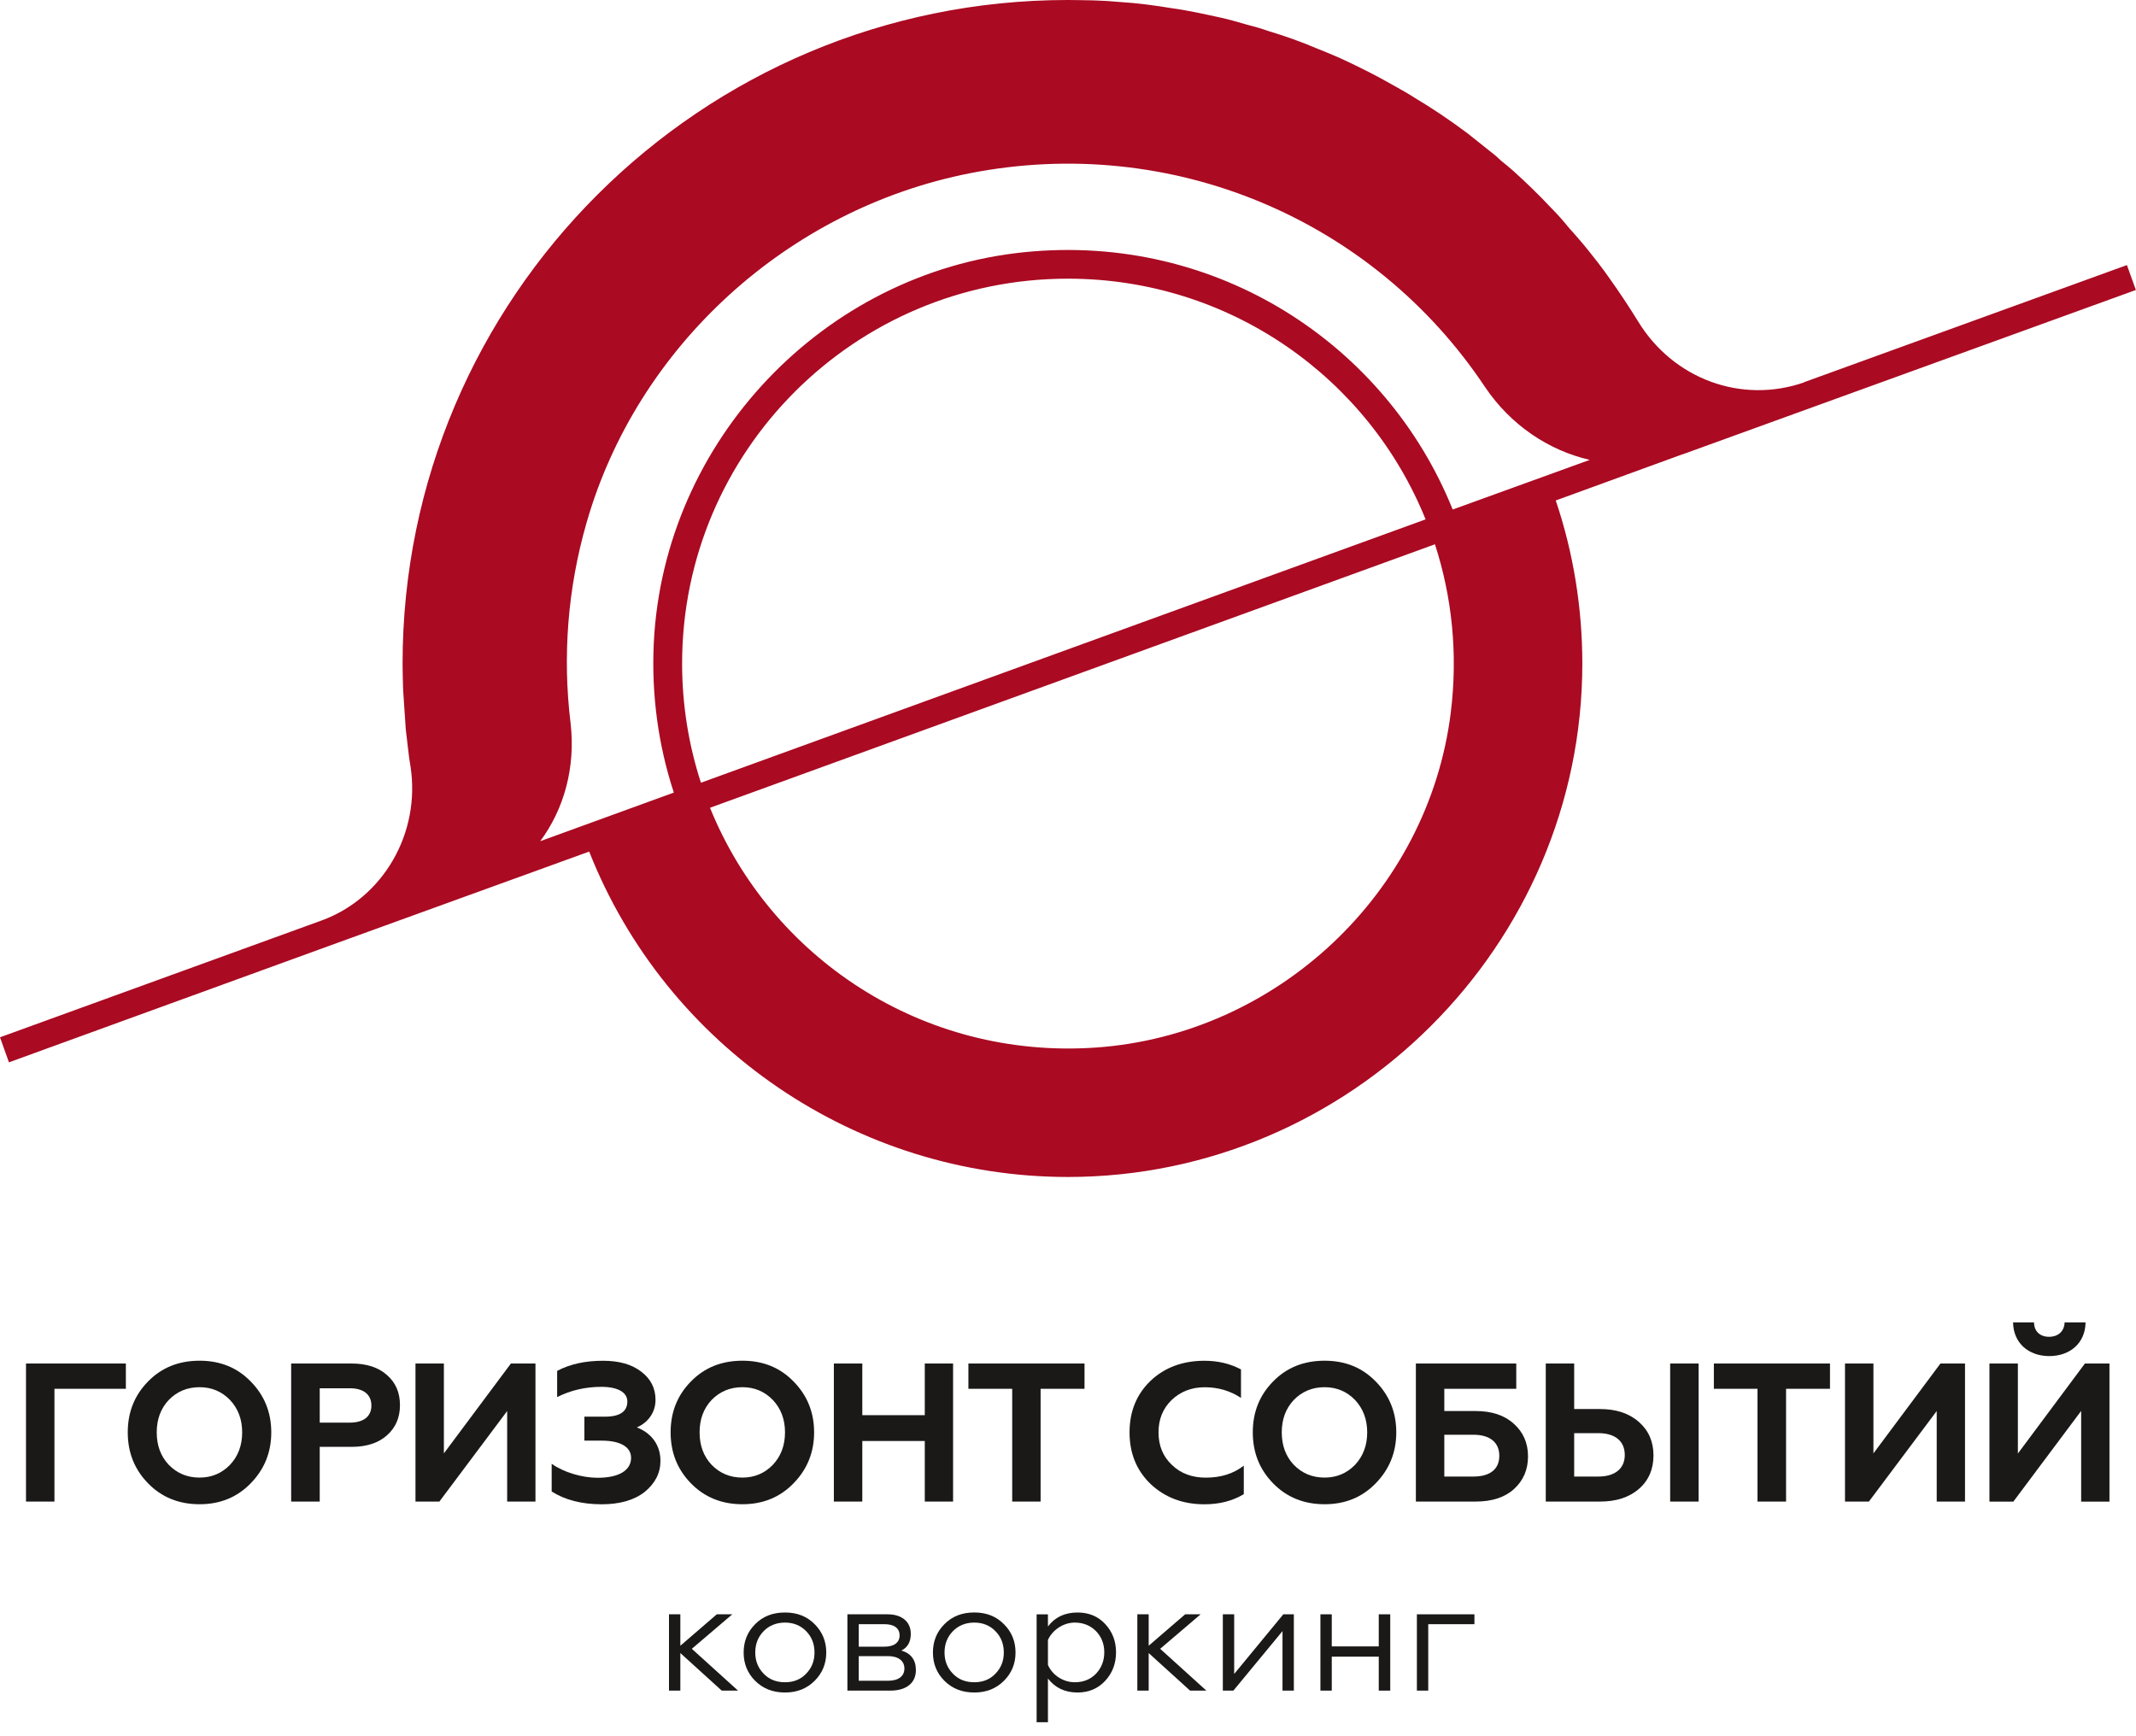
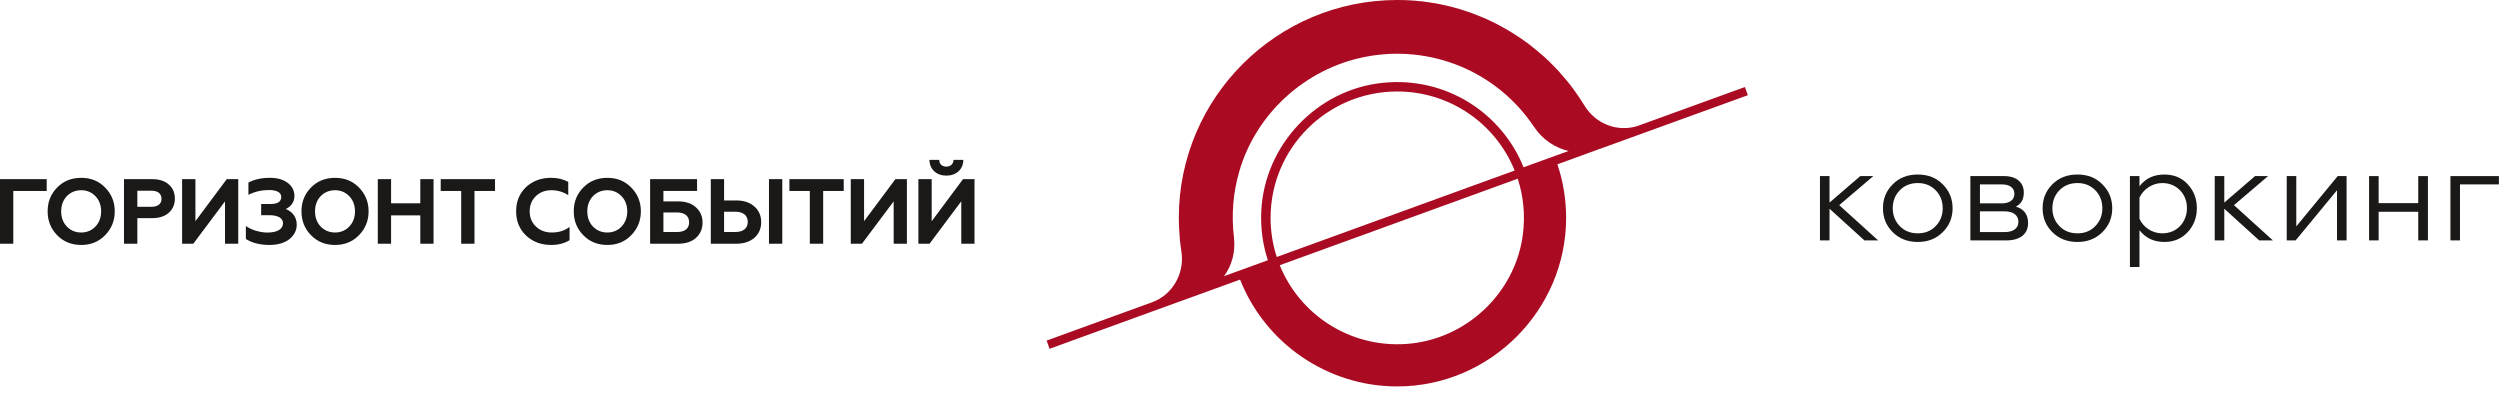
- <svg xmlns="http://www.w3.org/2000/svg" width="80" height="65" viewBox="0 0 80 65" fill="none">
-   <path fill-rule="evenodd" clip-rule="evenodd" d="M0.974 56.243V51.072H4.714V52.019H2.039V56.243H0.974Z" fill="#1B1918" />
-   <path fill-rule="evenodd" clip-rule="evenodd" d="M5.545 51.745C6.055 51.221 6.7 50.967 7.475 50.967C8.245 50.967 8.88 51.221 9.39 51.745C9.9 52.263 10.16 52.897 10.16 53.65C10.16 54.403 9.9 55.036 9.39 55.559C8.88 56.083 8.245 56.343 7.475 56.343C6.7 56.343 6.055 56.083 5.545 55.559C5.035 55.036 4.785 54.403 4.785 53.65C4.785 52.897 5.035 52.263 5.545 51.745ZM7.475 55.345C7.93 55.345 8.31 55.181 8.615 54.866C8.915 54.547 9.07 54.143 9.07 53.65C9.07 53.161 8.915 52.757 8.615 52.438C8.31 52.123 7.93 51.959 7.475 51.959C7.01 51.959 6.625 52.123 6.32 52.438C6.02 52.757 5.87 53.161 5.87 53.65C5.87 54.143 6.02 54.547 6.32 54.866C6.625 55.181 7.01 55.345 7.475 55.345Z" fill="#1B1918" />
-   <path fill-rule="evenodd" clip-rule="evenodd" d="M10.905 56.243V51.072H13.17C13.725 51.072 14.175 51.216 14.495 51.505C14.82 51.79 14.98 52.159 14.98 52.633C14.98 53.096 14.82 53.47 14.495 53.76C14.175 54.049 13.725 54.194 13.17 54.194H11.975V56.243H10.905ZM11.975 53.286H13.1C13.61 53.286 13.91 53.061 13.91 52.648C13.91 52.229 13.61 51.999 13.1 51.999H11.975V53.286Z" fill="#1B1918" />
-   <path fill-rule="evenodd" clip-rule="evenodd" d="M15.561 56.243V51.072H16.625V54.438L19.135 51.072H20.055V56.243H18.995V52.852L16.456 56.243H15.561Z" fill="#1B1918" />
-   <path fill-rule="evenodd" clip-rule="evenodd" d="M20.662 55.866V54.828C21.112 55.148 21.802 55.352 22.386 55.352C23.181 55.352 23.636 55.073 23.636 54.604C23.636 54.19 23.221 53.961 22.536 53.961H21.887V53.063H22.661C23.216 53.063 23.496 52.869 23.496 52.495C23.496 52.145 23.126 51.946 22.526 51.946C21.936 51.946 21.377 52.071 20.867 52.33V51.348C21.346 51.093 21.922 50.969 22.581 50.969C23.181 50.969 23.651 51.098 24.011 51.373C24.376 51.647 24.551 52.001 24.551 52.435C24.551 52.958 24.211 53.312 23.851 53.467C24.351 53.652 24.736 54.086 24.736 54.714C24.736 55.178 24.536 55.562 24.146 55.881C23.756 56.19 23.211 56.345 22.536 56.345C21.782 56.345 21.157 56.18 20.662 55.866Z" fill="#1B1918" />
-   <path fill-rule="evenodd" clip-rule="evenodd" d="M25.877 51.745C26.387 51.221 27.032 50.967 27.806 50.967C28.576 50.967 29.211 51.221 29.721 51.745C30.231 52.263 30.491 52.897 30.491 53.65C30.491 54.403 30.231 55.036 29.721 55.559C29.211 56.083 28.576 56.343 27.806 56.343C27.032 56.343 26.387 56.083 25.877 55.559C25.367 55.036 25.117 54.403 25.117 53.65C25.117 52.897 25.367 52.263 25.877 51.745ZM27.806 55.345C28.261 55.345 28.641 55.181 28.946 54.866C29.246 54.547 29.401 54.143 29.401 53.65C29.401 53.161 29.246 52.757 28.946 52.438C28.641 52.123 28.261 51.959 27.806 51.959C27.341 51.959 26.956 52.123 26.651 52.438C26.352 52.757 26.202 53.161 26.202 53.65C26.202 54.143 26.352 54.547 26.651 54.866C26.956 55.181 27.341 55.345 27.806 55.345Z" fill="#1B1918" />
-   <path fill-rule="evenodd" clip-rule="evenodd" d="M31.231 56.243V51.072H32.296V53.007H34.636V51.072H35.696V56.243H34.636V53.974H32.296V56.243H31.231Z" fill="#1B1918" />
-   <path fill-rule="evenodd" clip-rule="evenodd" d="M36.27 51.072H40.619V52.019H38.974V56.243H37.91V52.019H36.27V51.072Z" fill="#1B1918" />
-   <path fill-rule="evenodd" clip-rule="evenodd" d="M43.1 55.592C42.57 55.083 42.305 54.44 42.305 53.652C42.305 52.864 42.57 52.22 43.095 51.717C43.624 51.218 44.299 50.969 45.109 50.969C45.619 50.969 46.074 51.078 46.479 51.293V52.36C46.079 52.096 45.629 51.961 45.119 51.961C44.624 51.961 44.209 52.126 43.88 52.44C43.554 52.759 43.39 53.158 43.39 53.652C43.39 54.15 43.559 54.559 43.895 54.873C44.224 55.193 44.654 55.347 45.164 55.347C45.724 55.347 46.199 55.198 46.584 54.898V55.966C46.159 56.22 45.674 56.345 45.109 56.345C44.299 56.345 43.635 56.09 43.1 55.592Z" fill="#1B1918" />
-   <path fill-rule="evenodd" clip-rule="evenodd" d="M47.681 51.745C48.191 51.221 48.836 50.967 49.611 50.967C50.381 50.967 51.016 51.221 51.525 51.745C52.035 52.263 52.295 52.897 52.295 53.65C52.295 54.403 52.035 55.036 51.525 55.559C51.016 56.083 50.381 56.343 49.611 56.343C48.836 56.343 48.191 56.083 47.681 55.559C47.171 55.036 46.921 54.403 46.921 53.65C46.921 52.897 47.171 52.263 47.681 51.745ZM49.611 55.345C50.066 55.345 50.446 55.181 50.751 54.866C51.05 54.547 51.206 54.143 51.206 53.65C51.206 53.161 51.05 52.757 50.751 52.438C50.446 52.123 50.066 51.959 49.611 51.959C49.146 51.959 48.761 52.123 48.456 52.438C48.156 52.757 48.006 53.161 48.006 53.65C48.006 54.143 48.156 54.547 48.456 54.866C48.761 55.181 49.146 55.345 49.611 55.345Z" fill="#1B1918" />
-   <path fill-rule="evenodd" clip-rule="evenodd" d="M53.029 56.243V51.072H56.789V52.019H54.094V52.852H55.264C55.864 52.852 56.344 53.007 56.694 53.326C57.049 53.64 57.229 54.049 57.229 54.548C57.229 55.056 57.049 55.46 56.699 55.779C56.354 56.089 55.874 56.243 55.264 56.243H53.029ZM54.094 55.306H55.184C55.799 55.306 56.154 55.036 56.154 54.528C56.154 54.024 55.799 53.74 55.184 53.74H54.094V55.306Z" fill="#1B1918" />
-   <path fill-rule="evenodd" clip-rule="evenodd" d="M57.894 56.243V51.072H58.958V52.777H59.923C60.538 52.777 61.023 52.942 61.388 53.266C61.748 53.585 61.928 54.004 61.928 54.513C61.928 55.026 61.748 55.45 61.388 55.764C61.023 56.084 60.538 56.243 59.923 56.243H57.894ZM58.958 55.306H59.863C60.483 55.306 60.853 55.011 60.853 54.498C60.853 53.974 60.483 53.68 59.863 53.68H58.958V55.306ZM62.553 56.243V51.072H63.618V56.243H62.553Z" fill="#1B1918" />
-   <path fill-rule="evenodd" clip-rule="evenodd" d="M64.19 51.072H68.539V52.019H66.894V56.243H65.824V52.019H64.19V51.072Z" fill="#1B1918" />
-   <path fill-rule="evenodd" clip-rule="evenodd" d="M69.101 56.243V51.072H70.166V54.438L72.676 51.072H73.596V56.243H72.536V52.852L69.996 56.243H69.101Z" fill="#1B1918" />
-   <path fill-rule="evenodd" clip-rule="evenodd" d="M74.511 56.245V51.073H75.576V54.444L78.086 51.073H79.006V56.245H77.946V52.848L75.406 56.245H74.511ZM76.181 49.532C76.181 49.856 76.396 50.071 76.741 50.071C77.096 50.071 77.316 49.856 77.326 49.532H78.111C78.101 50.305 77.531 50.794 76.751 50.794C75.976 50.794 75.406 50.305 75.396 49.532H76.181Z" fill="#1B1918" />
-   <path fill-rule="evenodd" clip-rule="evenodd" d="M79.66 9.929L67.632 14.293L67.572 14.313V14.322C65.217 15.14 62.667 14.193 61.352 12.039C61.172 11.749 61.002 11.48 60.822 11.211C60.642 10.941 60.462 10.677 60.282 10.428C60.163 10.258 60.038 10.079 59.903 9.909L59.843 9.829C59.602 9.52 59.363 9.216 59.083 8.897C58.983 8.777 58.873 8.657 58.773 8.548C58.563 8.288 58.338 8.029 58.098 7.79C57.628 7.286 57.138 6.817 56.673 6.398C56.513 6.259 56.353 6.124 56.213 6.014C56.053 5.855 55.873 5.715 55.693 5.575L54.968 4.997C54.268 4.473 53.623 4.044 53.003 3.675C52.773 3.526 52.543 3.396 52.313 3.266L51.658 2.902C51.169 2.643 50.684 2.404 50.184 2.174C49.914 2.055 49.624 1.935 49.344 1.825C48.719 1.556 48.099 1.341 47.504 1.162C47.224 1.062 46.934 0.982 46.664 0.913C46.354 0.823 46.049 0.733 45.729 0.663C45.179 0.544 44.534 0.394 43.864 0.304C43.584 0.254 43.285 0.214 42.91 0.165C42.59 0.125 42.26 0.095 41.95 0.075C41.63 0.045 41.305 0.025 40.975 0.015C40.645 0.01 40.325 0 39.995 0C26.252 0 15.078 11.141 15.078 24.855C15.078 25.174 15.088 25.473 15.098 25.832L15.198 27.323C15.228 27.593 15.258 27.847 15.288 28.087C15.308 28.286 15.338 28.495 15.373 28.695C15.763 31.198 14.358 33.637 12.039 34.48L0 38.853L0.335 39.791L12.373 35.412L17.488 33.557L22.067 31.897C24.957 39.212 32.076 44.085 39.995 44.085C50.574 44.085 59.263 35.402 59.263 24.855C59.263 22.79 58.933 20.716 58.268 18.746L63.017 17.015H63.027L79.995 10.862L79.66 9.929ZM25.547 24.855C25.547 16.901 32.016 10.438 39.995 10.438C46.069 10.438 51.259 14.163 53.393 19.454L26.252 29.318C25.797 27.917 25.547 26.416 25.547 24.855ZM54.333 26.715C53.488 33.443 47.834 38.759 41.05 39.237C34.531 39.691 28.856 35.846 26.592 30.256L53.743 20.387C54.378 22.342 54.613 24.486 54.333 26.715ZM54.408 19.085C51.928 12.921 45.599 8.717 38.375 9.445C30.841 10.203 24.862 16.517 24.487 24.072C24.392 26.047 24.662 27.932 25.237 29.687L20.233 31.508C21.132 30.296 21.557 28.735 21.372 27.104C21.062 24.581 21.262 22.037 21.967 19.584C23.862 12.971 29.501 7.83 36.33 6.488C43.825 5.017 51.399 8.159 55.623 14.502C56.583 15.923 57.998 16.871 59.542 17.225L54.408 19.085Z" fill="#AA0A22" />
-   <path fill-rule="evenodd" clip-rule="evenodd" d="M25.481 60.466V61.643L26.846 60.466H27.426L25.911 61.758L27.641 63.324H27.031L25.481 61.917V63.324H25.056V60.466H25.481Z" fill="#1B1918" />
-   <path fill-rule="evenodd" clip-rule="evenodd" d="M29.402 60.398C29.857 60.398 30.221 60.542 30.512 60.836C30.801 61.126 30.946 61.48 30.946 61.898C30.946 62.312 30.801 62.666 30.512 62.956C30.221 63.245 29.857 63.395 29.402 63.395C28.937 63.395 28.572 63.245 28.282 62.956C27.992 62.666 27.852 62.312 27.852 61.898C27.852 61.48 27.992 61.126 28.282 60.836C28.572 60.542 28.937 60.398 29.402 60.398ZM30.192 61.096C29.986 60.886 29.722 60.776 29.402 60.776C29.077 60.776 28.807 60.886 28.602 61.096C28.392 61.31 28.287 61.574 28.287 61.898C28.287 62.213 28.392 62.477 28.602 62.691C28.807 62.906 29.077 63.011 29.402 63.011C29.722 63.011 29.986 62.906 30.192 62.691C30.401 62.477 30.506 62.213 30.506 61.898C30.506 61.574 30.401 61.31 30.192 61.096Z" fill="#1B1918" />
-   <path fill-rule="evenodd" clip-rule="evenodd" d="M31.738 63.324V60.466H33.243C33.797 60.466 34.112 60.761 34.112 61.194C34.112 61.504 33.992 61.708 33.758 61.823C34.117 61.928 34.303 62.172 34.303 62.556C34.303 63.03 33.958 63.324 33.343 63.324H31.738ZM32.163 61.678H33.128C33.483 61.678 33.693 61.524 33.693 61.259C33.693 60.98 33.483 60.836 33.128 60.836H32.163V61.678ZM32.163 62.955H33.258C33.643 62.955 33.873 62.79 33.873 62.496C33.873 62.207 33.643 62.032 33.258 62.032H32.163V62.955Z" fill="#1B1918" />
-   <path fill-rule="evenodd" clip-rule="evenodd" d="M36.491 60.397C36.946 60.397 37.311 60.542 37.601 60.836C37.891 61.125 38.035 61.48 38.035 61.898C38.035 62.312 37.891 62.666 37.601 62.956C37.311 63.245 36.946 63.395 36.491 63.395C36.026 63.395 35.661 63.245 35.371 62.956C35.081 62.666 34.941 62.312 34.941 61.898C34.941 61.48 35.081 61.125 35.371 60.836C35.661 60.542 36.026 60.397 36.491 60.397ZM37.281 61.096C37.076 60.886 36.811 60.776 36.491 60.776C36.166 60.776 35.896 60.886 35.691 61.096C35.481 61.31 35.376 61.574 35.376 61.898C35.376 62.213 35.481 62.477 35.691 62.691C35.896 62.906 36.166 63.011 36.491 63.011C36.811 63.011 37.076 62.906 37.281 62.691C37.491 62.477 37.596 62.213 37.596 61.898C37.596 61.574 37.491 61.31 37.281 61.096Z" fill="#1B1918" />
-   <path fill-rule="evenodd" clip-rule="evenodd" d="M39.249 64.507H38.825V60.467H39.249V60.921C39.514 60.572 39.879 60.398 40.359 60.398C40.779 60.398 41.129 60.542 41.394 60.831C41.664 61.121 41.799 61.475 41.799 61.889C41.799 62.307 41.664 62.666 41.394 62.956C41.129 63.245 40.779 63.395 40.359 63.395C39.879 63.395 39.514 63.215 39.249 62.871V64.507ZM39.249 62.362C39.414 62.746 39.824 63.011 40.254 63.011C40.574 63.011 40.839 62.906 41.049 62.691C41.254 62.472 41.359 62.203 41.359 61.889C41.359 61.574 41.254 61.31 41.049 61.096C40.839 60.886 40.574 60.776 40.254 60.776C39.824 60.776 39.419 61.051 39.249 61.425V62.362Z" fill="#1B1918" />
-   <path fill-rule="evenodd" clip-rule="evenodd" d="M43.022 60.466V61.643L44.387 60.466H44.967L43.452 61.758L45.182 63.324H44.572L43.022 61.918V63.324H42.597V60.466H43.022Z" fill="#1B1918" />
-   <path fill-rule="evenodd" clip-rule="evenodd" d="M45.799 63.324V60.466H46.224V62.7L48.064 60.466H48.459V63.324H48.034V61.095L46.194 63.324H45.799Z" fill="#1B1918" />
-   <path fill-rule="evenodd" clip-rule="evenodd" d="M49.454 63.324V60.466H49.879V61.668H51.639V60.466H52.069V63.324H51.639V62.052H49.879V63.324H49.454Z" fill="#1B1918" />
-   <path fill-rule="evenodd" clip-rule="evenodd" d="M53.067 63.324V60.466H55.222V60.836H53.492V63.324H53.067Z" fill="#1B1918" />
+ <svg xmlns="http://www.w3.org/2000/svg" width="272" height="43" viewBox="0 0 272 43" fill="none">
+   <path fill-rule="evenodd" clip-rule="evenodd" d="M0 26.517V19.49H5.081V20.777H1.447V26.517H0Z" fill="#1B1918" />
+   <path fill-rule="evenodd" clip-rule="evenodd" d="M6.215 20.405C6.908 19.693 7.784 19.348 8.837 19.348C9.883 19.348 10.746 19.693 11.439 20.405C12.131 21.109 12.485 21.97 12.485 22.993C12.485 24.016 12.131 24.877 11.439 25.588C10.746 26.3 9.883 26.652 8.837 26.652C7.784 26.652 6.908 26.3 6.215 25.588C5.522 24.877 5.183 24.016 5.183 22.993C5.183 21.97 5.522 21.109 6.215 20.405ZM8.837 25.297C9.455 25.297 9.971 25.073 10.386 24.646C10.793 24.213 11.004 23.664 11.004 22.993C11.004 22.329 10.793 21.78 10.386 21.346C9.971 20.92 9.455 20.696 8.837 20.696C8.205 20.696 7.682 20.92 7.268 21.346C6.86 21.78 6.657 22.329 6.657 22.993C6.657 23.664 6.86 24.213 7.268 24.646C7.682 25.073 8.205 25.297 8.837 25.297Z" fill="#1B1918" />
+   <path fill-rule="evenodd" clip-rule="evenodd" d="M13.49 26.517V19.49H16.567C17.321 19.49 17.932 19.686 18.367 20.079C18.808 20.466 19.026 20.967 19.026 21.611C19.026 22.241 18.808 22.749 18.367 23.142C17.932 23.535 17.321 23.732 16.567 23.732H14.943V26.517H13.49ZM14.943 22.498H16.472C17.165 22.498 17.572 22.194 17.572 21.631C17.572 21.062 17.165 20.75 16.472 20.75H14.943V22.498Z" fill="#1B1918" />
+   <path fill-rule="evenodd" clip-rule="evenodd" d="M19.814 26.517V19.49H21.261V24.064L24.671 19.49H25.921V26.517H24.48V21.909L21.03 26.517H19.814Z" fill="#1B1918" />
+   <path fill-rule="evenodd" clip-rule="evenodd" d="M26.75 26V24.591C27.361 25.024 28.298 25.302 29.093 25.302C30.173 25.302 30.791 24.923 30.791 24.286C30.791 23.724 30.227 23.412 29.297 23.412H28.414V22.192H29.467C30.221 22.192 30.601 21.928 30.601 21.42C30.601 20.945 30.098 20.674 29.283 20.674C28.482 20.674 27.721 20.844 27.028 21.196V19.861C27.68 19.516 28.461 19.346 29.358 19.346C30.173 19.346 30.811 19.523 31.301 19.895C31.797 20.268 32.034 20.749 32.034 21.338C32.034 22.05 31.572 22.531 31.083 22.741C31.762 22.992 32.285 23.581 32.285 24.435C32.285 25.065 32.014 25.587 31.484 26.02C30.954 26.441 30.214 26.651 29.297 26.651C28.271 26.651 27.422 26.427 26.75 26Z" fill="#1B1918" />
+   <path fill-rule="evenodd" clip-rule="evenodd" d="M33.834 20.405C34.526 19.693 35.403 19.348 36.456 19.348C37.502 19.348 38.364 19.693 39.057 20.405C39.75 21.109 40.103 21.97 40.103 22.993C40.103 24.016 39.75 24.877 39.057 25.588C38.364 26.3 37.502 26.652 36.456 26.652C35.403 26.652 34.526 26.3 33.834 25.588C33.141 24.877 32.801 24.016 32.801 22.993C32.801 21.97 33.141 21.109 33.834 20.405ZM36.456 25.297C37.074 25.297 37.59 25.073 38.004 24.646C38.412 24.213 38.623 23.664 38.623 22.993C38.623 22.329 38.412 21.78 38.004 21.346C37.59 20.92 37.074 20.696 36.456 20.696C35.824 20.696 35.301 20.92 34.886 21.346C34.479 21.78 34.275 22.329 34.275 22.993C34.275 23.664 34.479 24.213 34.886 24.646C35.301 25.073 35.824 25.297 36.456 25.297Z" fill="#1B1918" />
+   <path fill-rule="evenodd" clip-rule="evenodd" d="M41.103 26.517V19.49H42.55V22.119H45.729V19.49H47.169V26.517H45.729V23.433H42.55V26.517H41.103Z" fill="#1B1918" />
+   <path fill-rule="evenodd" clip-rule="evenodd" d="M47.949 19.49H53.858V20.777H51.624V26.517H50.177V20.777H47.949V19.49Z" fill="#1B1918" />
+   <path fill-rule="evenodd" clip-rule="evenodd" d="M57.235 25.628C56.515 24.936 56.154 24.062 56.154 22.992C56.154 21.921 56.515 21.047 57.228 20.363C57.948 19.685 58.865 19.346 59.965 19.346C60.658 19.346 61.276 19.495 61.826 19.787V21.237C61.283 20.878 60.672 20.695 59.979 20.695C59.306 20.695 58.743 20.918 58.294 21.345C57.853 21.779 57.629 22.321 57.629 22.992C57.629 23.669 57.859 24.225 58.315 24.652C58.763 25.085 59.347 25.296 60.04 25.296C60.801 25.296 61.446 25.092 61.969 24.686V26.136C61.392 26.481 60.733 26.651 59.965 26.651C58.865 26.651 57.961 26.305 57.235 25.628Z" fill="#1B1918" />
+   <path fill-rule="evenodd" clip-rule="evenodd" d="M63.457 20.405C64.15 19.693 65.026 19.348 66.079 19.348C67.125 19.348 67.988 19.693 68.68 20.405C69.373 21.109 69.727 21.97 69.727 22.993C69.727 24.016 69.373 24.877 68.68 25.588C67.988 26.3 67.125 26.652 66.079 26.652C65.026 26.652 64.15 26.3 63.457 25.588C62.764 24.877 62.424 24.016 62.424 22.993C62.424 21.97 62.764 21.109 63.457 20.405ZM66.079 25.297C66.697 25.297 67.213 25.073 67.628 24.646C68.035 24.213 68.246 23.664 68.246 22.993C68.246 22.329 68.035 21.78 67.628 21.346C67.213 20.92 66.697 20.696 66.079 20.696C65.447 20.696 64.924 20.92 64.51 21.346C64.102 21.78 63.898 22.329 63.898 22.993C63.898 23.664 64.102 24.213 64.51 24.646C64.924 25.073 65.447 25.297 66.079 25.297Z" fill="#1B1918" />
+   <path fill-rule="evenodd" clip-rule="evenodd" d="M70.732 26.517V19.49H75.84V20.777H72.179V21.909H73.769C74.584 21.909 75.236 22.119 75.711 22.553C76.194 22.98 76.438 23.535 76.438 24.213C76.438 24.904 76.194 25.453 75.718 25.886C75.249 26.306 74.597 26.517 73.769 26.517H70.732ZM72.179 25.243H73.66C74.495 25.243 74.978 24.877 74.978 24.186C74.978 23.501 74.495 23.115 73.66 23.115H72.179V25.243Z" fill="#1B1918" />
+   <path fill-rule="evenodd" clip-rule="evenodd" d="M77.335 26.517V19.49H78.781V21.807H80.092C80.928 21.807 81.587 22.031 82.083 22.471C82.572 22.905 82.816 23.474 82.816 24.165C82.816 24.863 82.572 25.439 82.083 25.866C81.587 26.3 80.928 26.517 80.092 26.517H77.335ZM78.781 25.243H80.011C80.853 25.243 81.356 24.843 81.356 24.145C81.356 23.433 80.853 23.034 80.011 23.034H78.781V25.243ZM83.665 26.517V19.49H85.112V26.517H83.665Z" fill="#1B1918" />
+   <path fill-rule="evenodd" clip-rule="evenodd" d="M85.887 19.49H91.796V20.777H89.561V26.517H88.108V20.777H85.887V19.49Z" fill="#1B1918" />
+   <path fill-rule="evenodd" clip-rule="evenodd" d="M92.564 26.517V19.49H94.011V24.064L97.421 19.49H98.671V26.517H97.23V21.909L93.78 26.517H92.564Z" fill="#1B1918" />
+   <path fill-rule="evenodd" clip-rule="evenodd" d="M99.921 26.515V19.488H101.368V24.069L104.778 19.488H106.027V26.515H104.587V21.9L101.137 26.515H99.921ZM102.19 17.394C102.19 17.835 102.482 18.126 102.95 18.126C103.433 18.126 103.731 17.835 103.745 17.394H104.812C104.798 18.445 104.024 19.109 102.964 19.109C101.911 19.109 101.137 18.445 101.123 17.394H102.19Z" fill="#1B1918" />
+   <path fill-rule="evenodd" clip-rule="evenodd" d="M189.847 9.469L178.375 13.631L178.318 13.65V13.659C176.072 14.439 173.641 13.536 172.387 11.481C172.215 11.205 172.053 10.948 171.881 10.692C171.71 10.435 171.538 10.183 171.366 9.945C171.252 9.783 171.133 9.612 171.004 9.45L170.947 9.374C170.718 9.079 170.489 8.789 170.222 8.485C170.127 8.371 170.022 8.257 169.927 8.152C169.726 7.905 169.512 7.657 169.283 7.429C168.835 6.949 168.367 6.502 167.924 6.102C167.771 5.969 167.619 5.84 167.485 5.736C167.333 5.584 167.161 5.45 166.989 5.317L166.298 4.766C165.631 4.266 165.016 3.857 164.424 3.505C164.205 3.363 163.986 3.239 163.766 3.115L163.142 2.768C162.675 2.521 162.212 2.292 161.735 2.074C161.478 1.96 161.201 1.845 160.934 1.741C160.338 1.484 159.747 1.279 159.18 1.108C158.913 1.013 158.636 0.937 158.379 0.87C158.083 0.785 157.792 0.699 157.487 0.633C156.963 0.518 156.348 0.376 155.709 0.29C155.442 0.243 155.156 0.205 154.798 0.157C154.493 0.119 154.178 0.09 153.883 0.071C153.577 0.043 153.267 0.024 152.953 0.014C152.638 0.01 152.333 0 152.018 0C138.911 0 128.255 10.625 128.255 23.704C128.255 24.009 128.265 24.294 128.274 24.636L128.369 26.058C128.398 26.315 128.427 26.558 128.455 26.786C128.474 26.976 128.503 27.176 128.536 27.366C128.908 29.754 127.568 32.08 125.356 32.883L113.875 37.054L114.194 37.949L125.676 33.773L130.553 32.004L134.921 30.42C137.676 37.397 144.466 42.044 152.018 42.044C162.107 42.044 170.394 33.763 170.394 23.704C170.394 21.735 170.079 19.757 169.445 17.878L173.974 16.228H173.984L190.166 10.359L189.847 9.469ZM138.239 23.704C138.239 16.118 144.409 9.954 152.018 9.954C157.811 9.954 162.76 13.507 164.796 18.553L138.911 27.961C138.477 26.624 138.239 25.193 138.239 23.704ZM165.693 25.478C164.887 31.894 159.494 36.964 153.024 37.421C146.807 37.853 141.395 34.187 139.235 28.855L165.13 19.443C165.736 21.307 165.96 23.352 165.693 25.478ZM165.764 18.201C163.399 12.323 157.363 8.314 150.473 9.008C143.288 9.731 137.586 15.752 137.228 22.957C137.138 24.841 137.395 26.639 137.943 28.313L133.171 30.049C134.029 28.893 134.434 27.404 134.258 25.849C133.962 23.443 134.153 21.017 134.825 18.677C136.632 12.37 142.01 7.467 148.523 6.188C155.67 4.785 162.894 7.781 166.923 13.831C167.838 15.186 169.187 16.09 170.661 16.427L165.764 18.201Z" fill="#AA0A22" />
+   <path fill-rule="evenodd" clip-rule="evenodd" d="M199.052 19.159V22.04L202.394 19.159H203.814L200.105 22.321L204.34 26.155H202.847L199.052 22.712V26.155H198.012V19.159H199.052Z" fill="#1B1918" />
+   <path fill-rule="evenodd" clip-rule="evenodd" d="M208.661 18.988C209.775 18.988 210.668 19.342 211.378 20.062C212.088 20.77 212.443 21.637 212.443 22.663C212.443 23.676 212.088 24.543 211.378 25.251C210.668 25.959 209.775 26.326 208.661 26.326C207.523 26.326 206.629 25.959 205.919 25.251C205.209 24.543 204.866 23.676 204.866 22.663C204.866 21.637 205.209 20.77 205.919 20.062C206.629 19.342 207.523 18.988 208.661 18.988ZM210.595 20.697C210.093 20.184 209.444 19.916 208.661 19.916C207.865 19.916 207.204 20.184 206.702 20.697C206.188 21.222 205.931 21.869 205.931 22.663C205.931 23.432 206.188 24.079 206.702 24.604C207.204 25.129 207.865 25.386 208.661 25.386C209.444 25.386 210.093 25.129 210.595 24.604C211.109 24.079 211.366 23.432 211.366 22.663C211.366 21.869 211.109 21.222 210.595 20.697Z" fill="#1B1918" />
+   <path fill-rule="evenodd" clip-rule="evenodd" d="M214.377 26.155V19.159H218.061C219.42 19.159 220.191 19.879 220.191 20.941C220.191 21.698 219.897 22.199 219.322 22.48C220.203 22.736 220.656 23.334 220.656 24.275C220.656 25.434 219.811 26.155 218.306 26.155H214.377ZM215.417 22.126H217.779C218.649 22.126 219.163 21.747 219.163 21.1C219.163 20.416 218.649 20.062 217.779 20.062H215.417V22.126ZM215.417 25.251H218.098C219.04 25.251 219.603 24.848 219.603 24.128C219.603 23.42 219.04 22.993 218.098 22.993H215.417V25.251Z" fill="#1B1918" />
+   <path fill-rule="evenodd" clip-rule="evenodd" d="M226.03 18.988C227.144 18.988 228.037 19.342 228.747 20.062C229.457 20.77 229.812 21.637 229.812 22.663C229.812 23.676 229.457 24.543 228.747 25.251C228.037 25.959 227.144 26.326 226.03 26.326C224.892 26.326 223.998 25.959 223.288 25.251C222.578 24.543 222.236 23.676 222.236 22.663C222.236 21.637 222.578 20.77 223.288 20.062C223.998 19.342 224.892 18.988 226.03 18.988ZM227.964 20.697C227.462 20.184 226.813 19.916 226.03 19.916C225.234 19.916 224.573 20.184 224.072 20.697C223.558 21.222 223.3 21.869 223.3 22.663C223.3 23.432 223.558 24.079 224.072 24.604C224.573 25.129 225.234 25.386 226.03 25.386C226.813 25.386 227.462 25.129 227.964 24.604C228.478 24.079 228.735 23.432 228.735 22.663C228.735 21.869 228.478 21.222 227.964 20.697Z" fill="#1B1918" />
+   <path fill-rule="evenodd" clip-rule="evenodd" d="M232.775 29.048H231.735V19.159H232.775V20.27C233.424 19.415 234.317 18.988 235.492 18.988C236.521 18.988 237.377 19.342 238.026 20.05C238.687 20.758 239.018 21.625 239.018 22.638C239.018 23.664 238.687 24.543 238.026 25.251C237.377 25.959 236.521 26.326 235.492 26.326C234.317 26.326 233.424 25.886 232.775 25.044V29.048ZM232.775 23.798C233.179 24.738 234.183 25.386 235.235 25.386C236.019 25.386 236.667 25.129 237.181 24.604C237.683 24.067 237.94 23.407 237.94 22.638C237.94 21.869 237.683 21.222 237.181 20.697C236.667 20.184 236.019 19.916 235.235 19.916C234.183 19.916 233.191 20.587 232.775 21.503V23.798Z" fill="#1B1918" />
+   <path fill-rule="evenodd" clip-rule="evenodd" d="M242.003 19.159V22.04L245.344 19.159H246.764L243.055 22.321L247.29 26.155H245.797L242.003 22.712V26.155H240.962V19.159H242.003Z" fill="#1B1918" />
+   <path fill-rule="evenodd" clip-rule="evenodd" d="M248.796 26.155V19.159H249.836V24.629L254.341 19.159H255.308V26.155H254.267V20.697L249.763 26.155H248.796Z" fill="#1B1918" />
+   <path fill-rule="evenodd" clip-rule="evenodd" d="M257.756 26.155V19.159H258.796V22.101H263.105V19.159H264.157V26.155H263.105V23.041H258.796V26.155H257.756Z" fill="#1B1918" />
+   <path fill-rule="evenodd" clip-rule="evenodd" d="M266.606 26.155V19.159H271.881V20.062H267.646V26.155H266.606Z" fill="#1B1918" />
</svg>
